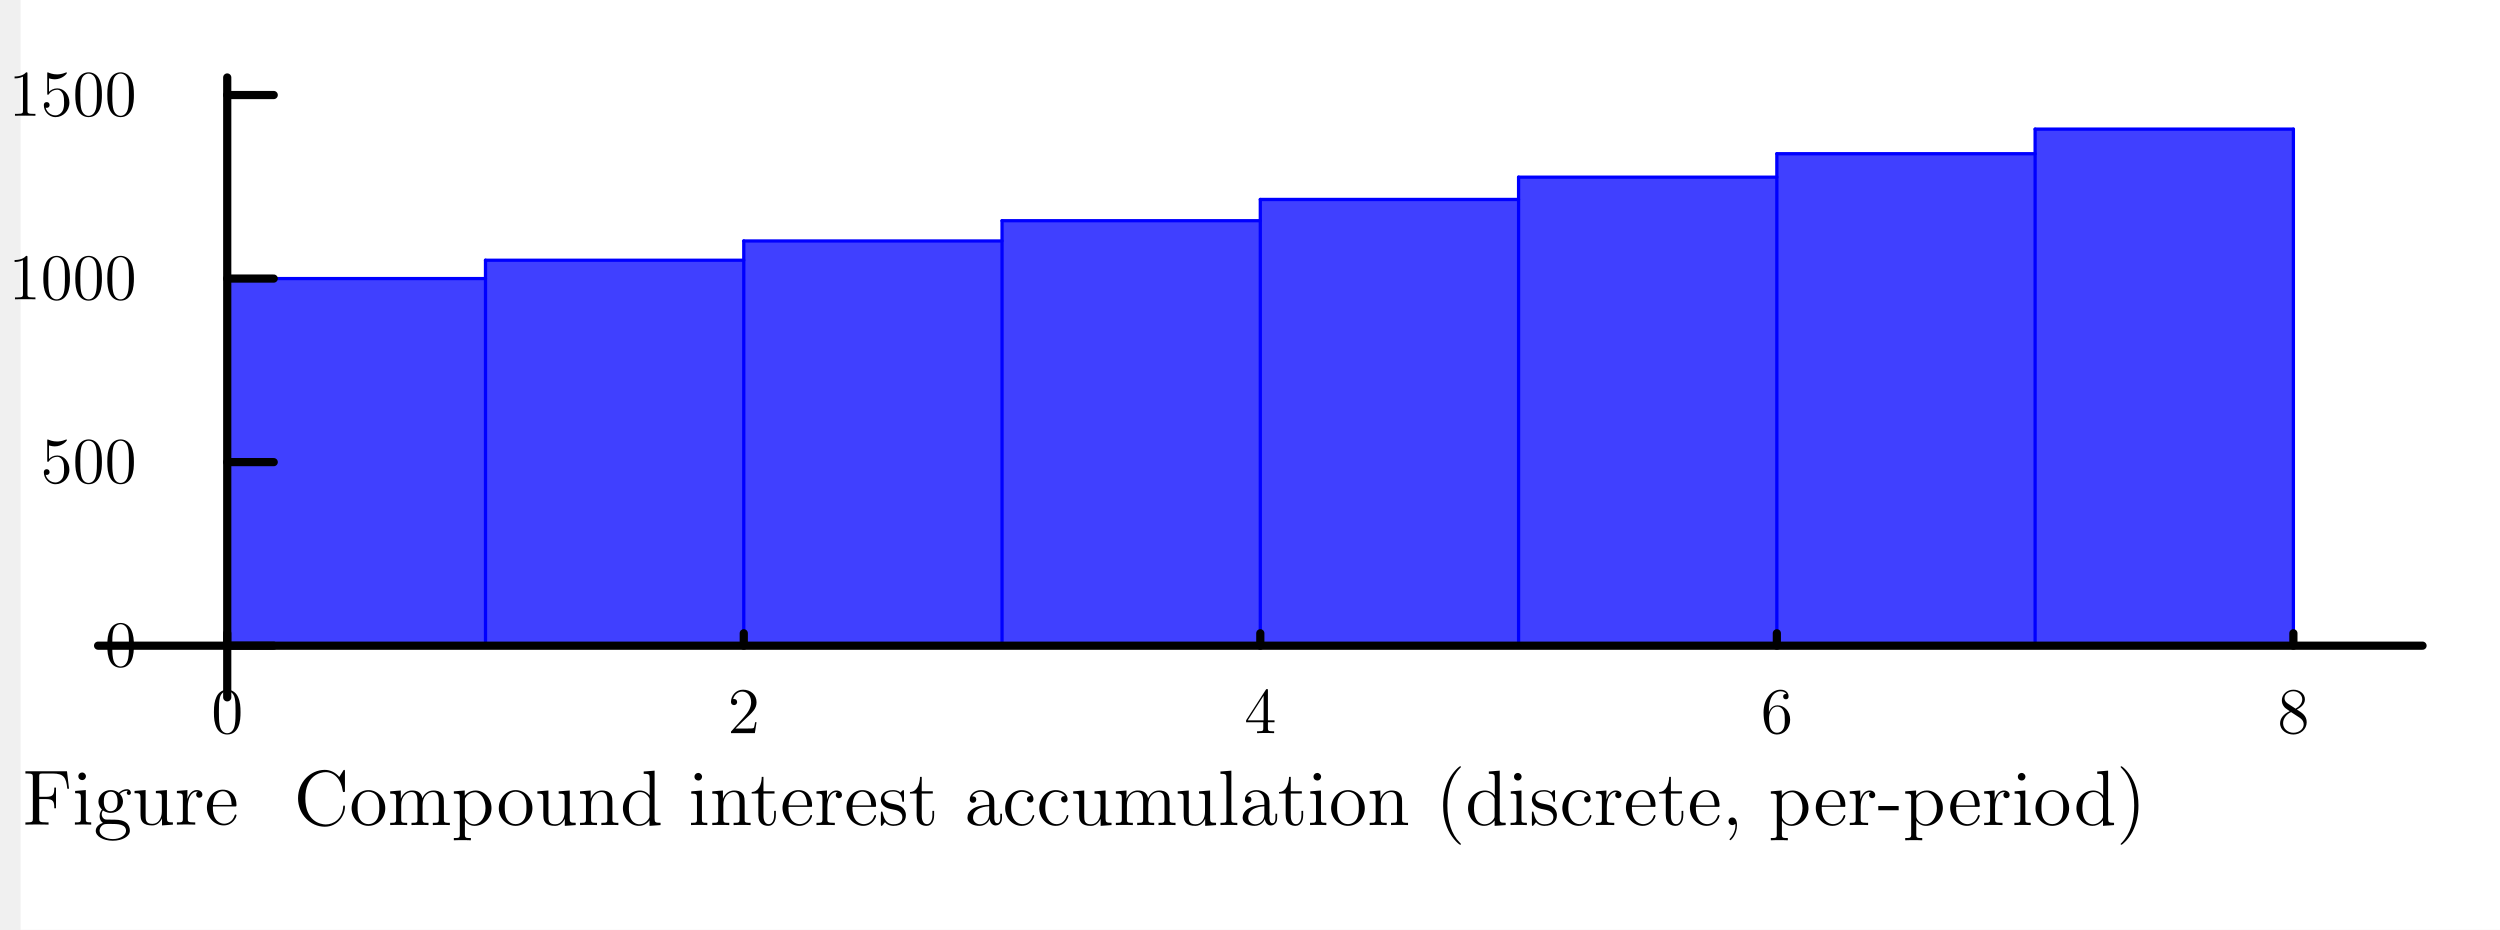
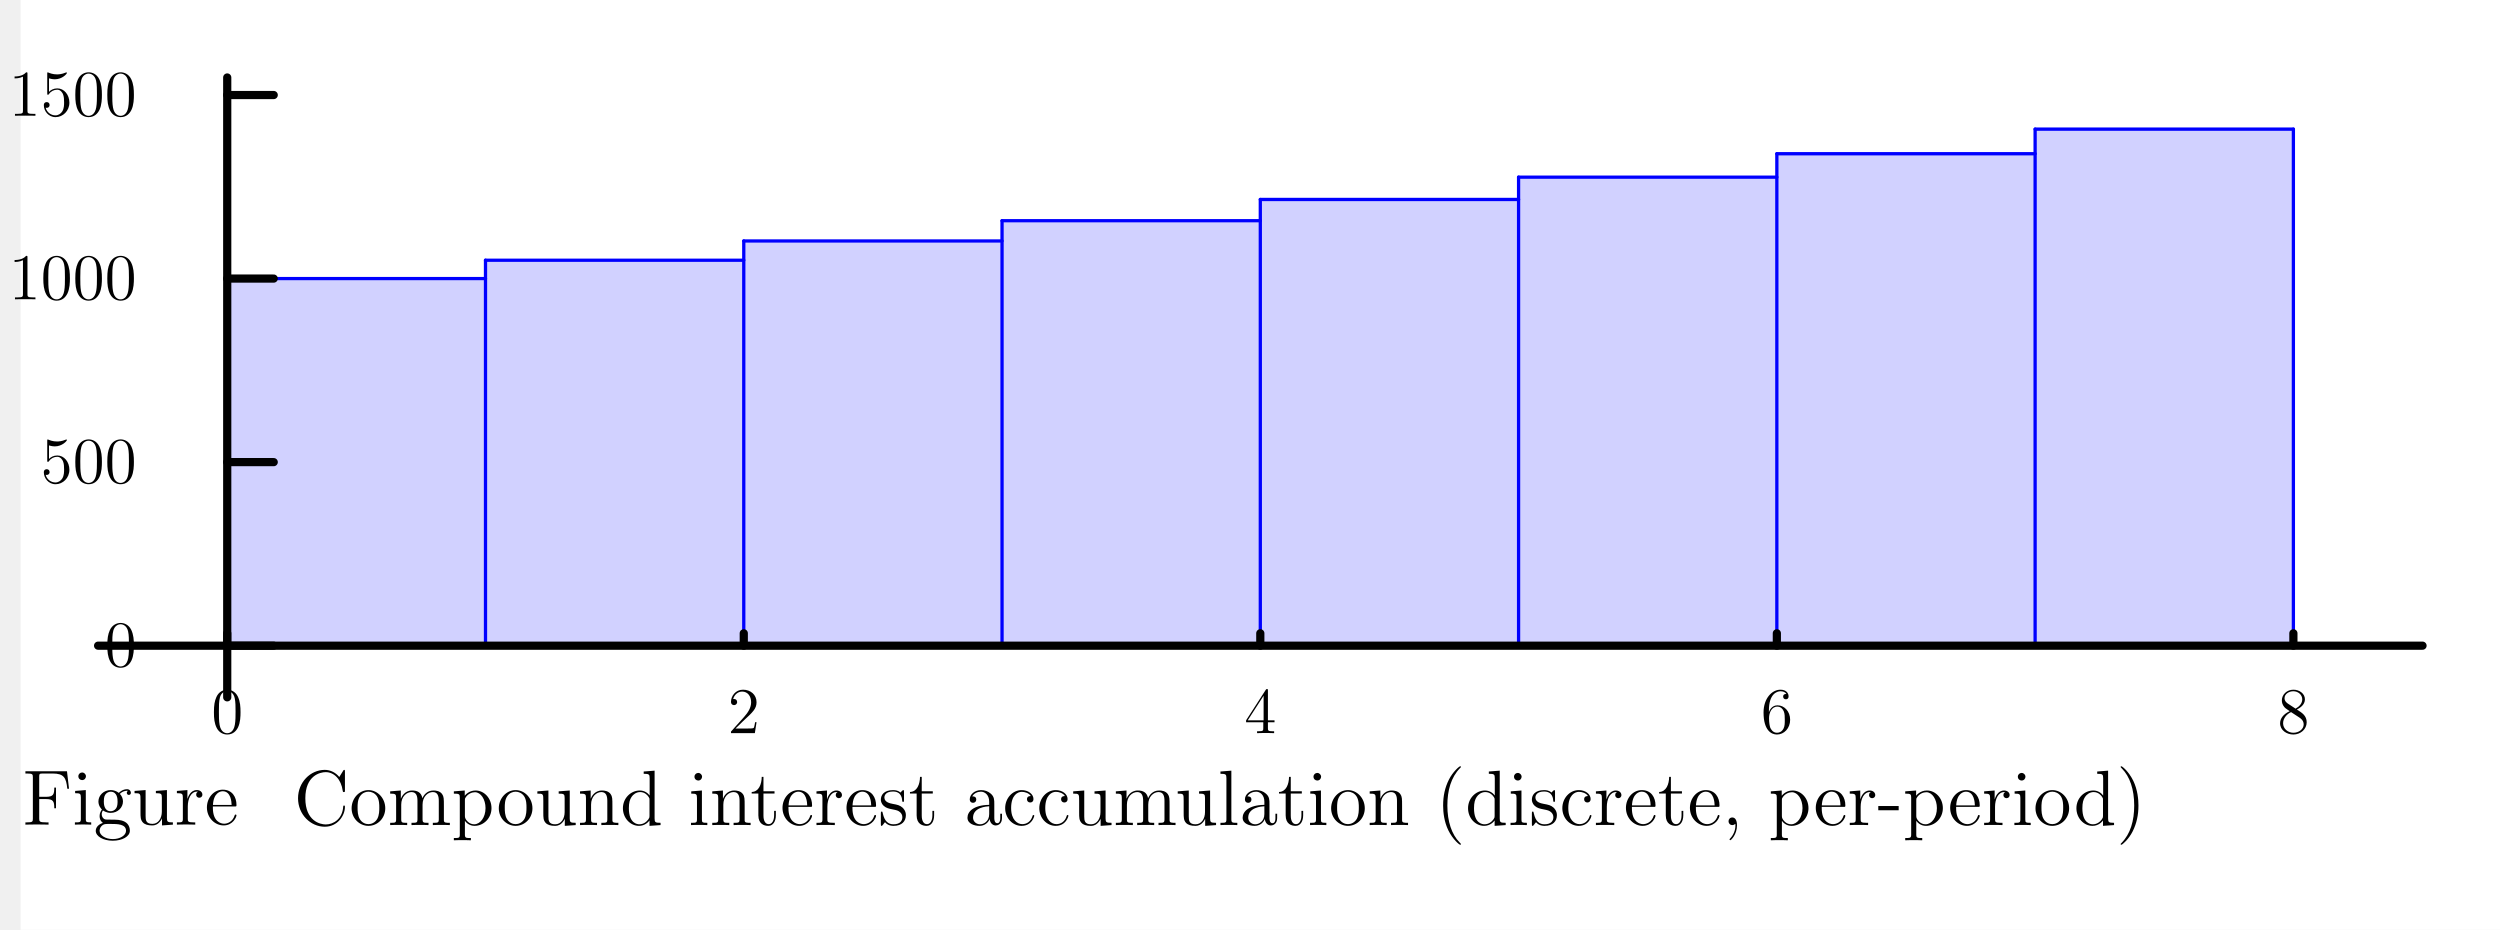
<svg xmlns="http://www.w3.org/2000/svg" xmlns:xlink="http://www.w3.org/1999/xlink" version="1.1" width="457.313pt" height="170.079pt" viewBox="60.179 223.937 457.313 170.079">
  <defs>
    <path id="g0-40" d="M4.663 3.486C4.663 3.443 4.663 3.414 4.419 3.171C2.984 1.722 2.181-.646 2.181-3.572C2.181-6.355 2.855-8.751 4.519-10.444C4.663-10.573 4.663-10.602 4.663-10.645C4.663-10.731 4.591-10.76 4.533-10.76C4.347-10.76 3.171-9.727 2.468-8.321C1.736-6.872 1.406-5.337 1.406-3.572C1.406-2.295 1.607-.588 2.353 .947C3.199 2.668 4.376 3.601 4.533 3.601C4.591 3.601 4.663 3.572 4.663 3.486Z" />
    <path id="g0-41" d="M4.046-3.572C4.046-4.663 3.902-6.441 3.099-8.106C2.252-9.827 1.076-10.76 .918-10.76C.861-10.76 .789-10.731 .789-10.645C.789-10.602 .789-10.573 1.033-10.329C2.468-8.88 3.271-6.513 3.271-3.587C3.271-.803 2.597 1.592 .933 3.285C.789 3.414 .789 3.443 .789 3.486C.789 3.572 .861 3.601 .918 3.601C1.105 3.601 2.281 2.568 2.984 1.162C3.716-.301 4.046-1.851 4.046-3.572Z" />
    <path id="g0-44" d="M2.798 .057C2.798-.832 2.496-1.392 1.937-1.392C1.521-1.392 1.248-1.076 1.248-.703C1.248-.316 1.521 0 1.951 0C2.166 0 2.324-.1 2.41-.172C2.453-.215 2.468-.215 2.482-.215C2.511-.215 2.511-.014 2.511 .057C2.511 .976 2.138 1.836 1.506 2.496C1.449 2.539 1.435 2.568 1.435 2.625C1.435 2.697 1.506 2.769 1.578 2.769C1.707 2.769 2.798 1.707 2.798 .057Z" />
    <path id="g0-45" d="M3.888-2.711V-3.486H.158V-2.711H3.888Z" />
    <path id="g0-48" d="M6.427-4.591C6.427-5.782 6.355-6.944 5.839-8.034C5.251-9.225 4.218-9.54 3.515-9.54C2.683-9.54 1.664-9.124 1.133-7.933C.732-7.03 .588-6.14 .588-4.591C.588-3.199 .689-2.152 1.205-1.133C1.765-.043 2.754 .301 3.5 .301C4.749 .301 5.466-.445 5.882-1.277C6.398-2.353 6.427-3.759 6.427-4.591ZM3.5 .014C3.041 .014 2.109-.244 1.836-1.808C1.679-2.668 1.679-3.759 1.679-4.763C1.679-5.939 1.679-7.001 1.908-7.847C2.152-8.809 2.884-9.253 3.5-9.253C4.046-9.253 4.878-8.923 5.15-7.69C5.337-6.872 5.337-5.738 5.337-4.763C5.337-3.802 5.337-2.711 5.179-1.836C4.906-.258 4.003 .014 3.5 .014Z" />
    <path id="g0-49" d="M4.132-9.196C4.132-9.526 4.132-9.54 3.845-9.54C3.5-9.153 2.783-8.622 1.306-8.622V-8.206C1.635-8.206 2.353-8.206 3.142-8.579V-1.105C3.142-.588 3.099-.416 1.836-.416H1.392V0C1.779-.029 3.171-.029 3.644-.029S5.495-.029 5.882 0V-.416H5.437C4.175-.416 4.132-.588 4.132-1.105V-9.196Z" />
    <path id="g0-50" d="M6.312-2.41H5.997C5.954-2.166 5.839-1.377 5.695-1.148C5.595-1.019 4.777-1.019 4.347-1.019H1.693C2.08-1.349 2.955-2.267 3.328-2.611C5.509-4.619 6.312-5.365 6.312-6.786C6.312-8.436 5.007-9.54 3.343-9.54S.703-8.12 .703-6.886C.703-6.155 1.334-6.155 1.377-6.155C1.679-6.155 2.052-6.37 2.052-6.829C2.052-7.23 1.779-7.503 1.377-7.503C1.248-7.503 1.219-7.503 1.176-7.489C1.449-8.464 2.224-9.124 3.156-9.124C4.376-9.124 5.122-8.106 5.122-6.786C5.122-5.566 4.419-4.505 3.601-3.587L.703-.344V0H5.939L6.312-2.41Z" />
    <path id="g0-52" d="M5.179-9.339C5.179-9.612 5.179-9.684 4.978-9.684C4.863-9.684 4.82-9.684 4.706-9.512L.387-2.812V-2.396H4.16V-1.09C4.16-.56 4.132-.416 3.084-.416H2.798V0C3.127-.029 4.261-.029 4.663-.029S6.212-.029 6.542 0V-.416H6.255C5.222-.416 5.179-.56 5.179-1.09V-2.396H6.628V-2.812H5.179V-9.339ZM4.232-8.22V-2.812H.746L4.232-8.22Z" />
    <path id="g0-53" d="M1.836-8.22C2.453-8.02 2.955-8.005 3.113-8.005C4.734-8.005 5.767-9.196 5.767-9.397C5.767-9.454 5.738-9.526 5.652-9.526C5.624-9.526 5.595-9.526 5.466-9.468C4.663-9.124 3.974-9.081 3.601-9.081C2.654-9.081 1.98-9.368 1.707-9.483C1.607-9.526 1.578-9.526 1.564-9.526C1.449-9.526 1.449-9.44 1.449-9.21V-4.949C1.449-4.691 1.449-4.605 1.621-4.605C1.693-4.605 1.707-4.619 1.851-4.792C2.252-5.38 2.927-5.724 3.644-5.724C4.404-5.724 4.777-5.021 4.892-4.777C5.136-4.218 5.15-3.515 5.15-2.97S5.15-1.607 4.749-.961C4.433-.445 3.873-.086 3.242-.086C2.295-.086 1.363-.732 1.105-1.779C1.176-1.75 1.262-1.736 1.334-1.736C1.578-1.736 1.965-1.879 1.965-2.367C1.965-2.769 1.693-2.998 1.334-2.998C1.076-2.998 .703-2.869 .703-2.31C.703-1.09 1.679 .301 3.271 .301C4.892 .301 6.312-1.062 6.312-2.884C6.312-4.591 5.165-6.011 3.658-6.011C2.841-6.011 2.209-5.652 1.836-5.251V-8.22Z" />
    <path id="g0-54" d="M1.765-4.992C1.765-8.622 3.529-9.196 4.304-9.196C4.82-9.196 5.337-9.038 5.609-8.608C5.437-8.608 4.892-8.608 4.892-8.02C4.892-7.704 5.107-7.431 5.48-7.431C5.839-7.431 6.083-7.647 6.083-8.063C6.083-8.809 5.538-9.54 4.29-9.54C2.482-9.54 .588-7.69 .588-4.533C.588-.588 2.31 .301 3.529 .301C5.093 .301 6.427-1.062 6.427-2.927C6.427-4.835 5.093-6.111 3.658-6.111C2.381-6.111 1.908-5.007 1.765-4.605V-4.992ZM3.529-.086C2.625-.086 2.195-.889 2.066-1.191C1.937-1.564 1.793-2.267 1.793-3.271C1.793-4.404 2.31-5.825 3.601-5.825C4.39-5.825 4.806-5.294 5.021-4.806C5.251-4.275 5.251-3.558 5.251-2.941C5.251-2.209 5.251-1.564 4.978-1.019C4.619-.33 4.103-.086 3.529-.086Z" />
    <path id="g0-56" d="M4.275-5.179C4.992-5.566 6.04-6.226 6.04-7.431C6.04-8.679 4.835-9.54 3.515-9.54C2.095-9.54 .976-8.493 .976-7.187C.976-6.7 1.119-6.212 1.521-5.724C1.679-5.538 1.693-5.523 2.697-4.82C1.306-4.175 .588-3.214 .588-2.166C.588-.646 2.037 .301 3.5 .301C5.093 .301 6.427-.875 6.427-2.381C6.427-3.845 5.394-4.49 4.275-5.179ZM2.324-6.47C2.138-6.599 1.564-6.972 1.564-7.675C1.564-8.608 2.539-9.196 3.5-9.196C4.533-9.196 5.452-8.45 5.452-7.417C5.452-6.542 4.82-5.839 3.988-5.38L2.324-6.47ZM2.998-4.619L4.734-3.486C5.107-3.242 5.767-2.798 5.767-1.922C5.767-.832 4.663-.086 3.515-.086C2.295-.086 1.248-.976 1.248-2.166C1.248-3.285 2.066-4.189 2.998-4.619Z" />
    <path id="g0-67" d="M9.354-9.77C9.354-10.028 9.354-10.1 9.21-10.1C9.124-10.1 9.11-10.071 9.024-9.928L8.321-8.794C7.675-9.598 6.7-10.1 5.667-10.1C3.041-10.1 .775-7.833 .775-4.906C.775-1.937 3.07 .301 5.667 .301C8.02 .301 9.354-1.75 9.354-3.328C9.354-3.486 9.354-3.572 9.196-3.572C9.052-3.572 9.038-3.5 9.038-3.4C8.909-1.119 7.245-.115 5.853-.115C4.849-.115 2.109-.717 2.109-4.906C2.109-9.052 4.806-9.684 5.839-9.684C7.345-9.684 8.665-8.407 8.952-6.255C8.981-6.083 8.981-6.04 9.153-6.04C9.354-6.04 9.354-6.083 9.354-6.37V-9.77Z" />
    <path id="g0-70" d="M8.192-9.77H.588V-9.354H.875C1.908-9.354 1.951-9.21 1.951-8.679V-1.09C1.951-.56 1.908-.416 .875-.416H.588V0C.933-.029 2.209-.029 2.64-.029C3.142-.029 4.404-.029 4.82 0V-.416H4.39C3.142-.416 3.113-.588 3.113-1.105V-4.677H4.376C5.724-4.677 5.868-4.203 5.868-2.998H6.183V-6.771H5.868C5.868-5.566 5.724-5.093 4.376-5.093H3.113V-8.78C3.113-9.253 3.142-9.354 3.773-9.354H5.566C7.632-9.354 8.048-8.593 8.249-6.571H8.565L8.192-9.77Z" />
    <path id="g0-97" d="M5.538-3.83C5.538-4.605 5.538-5.179 4.906-5.738C4.404-6.198 3.759-6.398 3.127-6.398C1.951-6.398 1.047-5.624 1.047-4.691C1.047-4.275 1.32-4.074 1.65-4.074C1.994-4.074 2.238-4.318 2.238-4.663C2.238-5.251 1.722-5.251 1.506-5.251C1.836-5.853 2.525-6.111 3.099-6.111C3.759-6.111 4.605-5.566 4.605-4.275V-3.701C1.722-3.658 .631-2.453 .631-1.349C.631-.215 1.951 .143 2.826 .143C3.773 .143 4.419-.43 4.691-1.119C4.749-.445 5.193 .072 5.81 .072C6.111 .072 6.944-.129 6.944-1.277V-2.08H6.628V-1.277C6.628-.459 6.284-.344 6.083-.344C5.538-.344 5.538-1.105 5.538-1.32V-3.83ZM4.605-2.023C4.605-.617 3.558-.143 2.941-.143C2.238-.143 1.65-.66 1.65-1.349C1.65-3.242 4.089-3.414 4.605-3.443V-2.023Z" />
    <path id="g0-99" d="M5.193-5.308C5.021-5.308 4.49-5.308 4.49-4.72C4.49-4.376 4.734-4.132 5.079-4.132C5.409-4.132 5.681-4.333 5.681-4.749C5.681-5.71 4.677-6.398 3.515-6.398C1.836-6.398 .502-4.906 .502-3.099C.502-1.262 1.879 .143 3.5 .143C5.394 .143 5.825-1.578 5.825-1.707S5.724-1.836 5.681-1.836C5.552-1.836 5.538-1.793 5.495-1.621C5.179-.603 4.404-.172 3.63-.172C2.754-.172 1.592-.933 1.592-3.113C1.592-5.495 2.812-6.083 3.529-6.083C4.074-6.083 4.863-5.868 5.193-5.308Z" />
    <path id="g0-100" d="M4.304-9.798V-9.382C5.279-9.382 5.394-9.282 5.394-8.579V-5.409C5.093-5.825 4.476-6.327 3.601-6.327C1.937-6.327 .502-4.921 .502-3.084C.502-1.262 1.865 .143 3.443 .143C4.533 .143 5.165-.574 5.365-.846V.143L7.388 0V-.416C6.413-.416 6.298-.516 6.298-1.219V-9.956L4.304-9.798ZM5.365-1.679C5.365-1.42 5.365-1.377 5.165-1.062C4.82-.56 4.232-.143 3.515-.143C3.142-.143 1.592-.287 1.592-3.07C1.592-4.103 1.765-4.677 2.08-5.15C2.367-5.595 2.941-6.04 3.658-6.04C4.548-6.04 5.05-5.394 5.193-5.165C5.365-4.921 5.365-4.892 5.365-4.634V-1.679Z" />
    <path id="g0-101" d="M5.495-3.328C5.81-3.328 5.839-3.328 5.839-3.601C5.839-5.05 5.064-6.398 3.328-6.398C1.693-6.398 .43-4.921 .43-3.142C.43-1.248 1.894 .143 3.486 .143C5.193 .143 5.839-1.406 5.839-1.707C5.839-1.793 5.767-1.851 5.681-1.851C5.566-1.851 5.538-1.779 5.509-1.707C5.136-.502 4.175-.172 3.572-.172S1.521-.574 1.521-3.056V-3.328H5.495ZM1.535-3.601C1.65-5.853 2.912-6.111 3.314-6.111C4.849-6.111 4.935-4.089 4.949-3.601H1.535Z" />
    <path id="g0-103" d="M1.707-2.597C2.381-2.152 2.955-2.152 3.113-2.152C4.404-2.152 5.365-3.127 5.365-4.232C5.365-4.619 5.251-5.165 4.792-5.624C5.351-6.198 6.025-6.198 6.097-6.198C6.155-6.198 6.226-6.198 6.284-6.169C6.14-6.111 6.068-5.968 6.068-5.81C6.068-5.609 6.212-5.437 6.441-5.437C6.556-5.437 6.814-5.509 6.814-5.825C6.814-6.083 6.614-6.484 6.111-6.484C5.365-6.484 4.806-6.025 4.605-5.81C4.175-6.14 3.673-6.327 3.127-6.327C1.836-6.327 .875-5.351 .875-4.246C.875-3.429 1.377-2.898 1.521-2.769C1.349-2.554 1.09-2.138 1.09-1.578C1.09-.746 1.592-.387 1.707-.316C1.047-.129 .387 .387 .387 1.133C.387 2.123 1.736 2.941 3.5 2.941C5.208 2.941 6.628 2.181 6.628 1.105C6.628 .746 6.528-.1 5.667-.545C4.935-.918 4.218-.918 2.984-.918C2.109-.918 2.008-.918 1.75-1.191C1.607-1.334 1.478-1.607 1.478-1.908C1.478-2.152 1.564-2.396 1.707-2.597ZM3.127-2.453C1.865-2.453 1.865-3.902 1.865-4.232C1.865-4.49 1.865-5.079 2.109-5.466C2.381-5.882 2.812-6.025 3.113-6.025C4.376-6.025 4.376-4.576 4.376-4.246C4.376-3.988 4.376-3.4 4.132-3.013C3.859-2.597 3.429-2.453 3.127-2.453ZM3.515 2.64C2.138 2.64 1.09 1.937 1.09 1.119C1.09 1.004 1.119 .445 1.664 .072C1.98-.129 2.109-.129 3.113-.129C4.304-.129 5.925-.129 5.925 1.119C5.925 1.965 4.835 2.64 3.515 2.64Z" />
    <path id="g0-105" d="M2.496-8.837C2.496-9.21 2.195-9.54 1.793-9.54C1.42-9.54 1.105-9.239 1.105-8.852C1.105-8.421 1.449-8.149 1.793-8.149C2.238-8.149 2.496-8.522 2.496-8.837ZM.516-6.169V-5.753C1.435-5.753 1.564-5.667 1.564-4.964V-1.062C1.564-.416 1.406-.416 .473-.416V0C.875-.029 1.564-.029 1.98-.029C2.138-.029 2.97-.029 3.457 0V-.416C2.525-.416 2.468-.488 2.468-1.047V-6.327L.516-6.169Z" />
    <path id="g0-108" d="M2.468-9.956L.473-9.798V-9.382C1.449-9.382 1.564-9.282 1.564-8.579V-1.062C1.564-.416 1.406-.416 .473-.416V0C.875-.029 1.578-.029 2.008-.029S3.156-.029 3.558 0V-.416C2.64-.416 2.468-.416 2.468-1.062V-9.956Z" />
    <path id="g0-109" d="M10.286-3.486C10.286-4.82 10.286-5.222 9.956-5.681C9.54-6.241 8.866-6.327 8.378-6.327C7.187-6.327 6.585-5.466 6.355-4.906C6.155-6.011 5.38-6.327 4.476-6.327C3.084-6.327 2.539-5.136 2.425-4.849H2.41V-6.327L.459-6.169V-5.753C1.435-5.753 1.549-5.652 1.549-4.949V-1.062C1.549-.416 1.392-.416 .459-.416V0C.832-.029 1.607-.029 2.008-.029C2.425-.029 3.199-.029 3.572 0V-.416C2.654-.416 2.482-.416 2.482-1.062V-3.73C2.482-5.236 3.472-6.04 4.361-6.04S5.452-5.308 5.452-4.433V-1.062C5.452-.416 5.294-.416 4.361-.416V0C4.734-.029 5.509-.029 5.911-.029C6.327-.029 7.101-.029 7.474 0V-.416C6.556-.416 6.384-.416 6.384-1.062V-3.73C6.384-5.236 7.374-6.04 8.263-6.04S9.354-5.308 9.354-4.433V-1.062C9.354-.416 9.196-.416 8.263-.416V0C8.636-.029 9.411-.029 9.813-.029C10.229-.029 11.004-.029 11.377 0V-.416C10.659-.416 10.301-.416 10.286-.846V-3.486Z" />
    <path id="g0-110" d="M6.384-3.486C6.384-4.82 6.384-5.222 6.054-5.681C5.638-6.241 4.964-6.327 4.476-6.327C3.084-6.327 2.539-5.136 2.425-4.849H2.41V-6.327L.459-6.169V-5.753C1.435-5.753 1.549-5.652 1.549-4.949V-1.062C1.549-.416 1.392-.416 .459-.416V0C.832-.029 1.607-.029 2.008-.029C2.425-.029 3.199-.029 3.572 0V-.416C2.654-.416 2.482-.416 2.482-1.062V-3.73C2.482-5.236 3.472-6.04 4.361-6.04S5.452-5.308 5.452-4.433V-1.062C5.452-.416 5.294-.416 4.361-.416V0C4.734-.029 5.509-.029 5.911-.029C6.327-.029 7.101-.029 7.474 0V-.416C6.757-.416 6.398-.416 6.384-.846V-3.486Z" />
    <path id="g0-111" d="M6.585-3.07C6.585-4.921 5.179-6.398 3.515-6.398C1.793-6.398 .43-4.878 .43-3.07C.43-1.234 1.865 .143 3.5 .143C5.193 .143 6.585-1.262 6.585-3.07ZM3.515-.172C2.984-.172 2.338-.402 1.922-1.105C1.535-1.75 1.521-2.597 1.521-3.199C1.521-3.744 1.521-4.619 1.965-5.265C2.367-5.882 2.998-6.111 3.5-6.111C4.06-6.111 4.663-5.853 5.05-5.294C5.495-4.634 5.495-3.73 5.495-3.199C5.495-2.697 5.495-1.808 5.122-1.133C4.72-.445 4.06-.172 3.515-.172Z" />
    <path id="g0-112" d="M3.515 2.367C2.597 2.367 2.425 2.367 2.425 1.722V-.775C2.683-.416 3.271 .143 4.189 .143C5.839 .143 7.288-1.248 7.288-3.099C7.288-4.921 5.939-6.327 4.376-6.327C3.113-6.327 2.439-5.423 2.396-5.365V-6.327L.402-6.169V-5.753C1.406-5.753 1.492-5.652 1.492-5.021V1.722C1.492 2.367 1.334 2.367 .402 2.367V2.783C.775 2.754 1.549 2.754 1.951 2.754C2.367 2.754 3.142 2.754 3.515 2.783V2.367ZM2.425-4.576C2.425-4.849 2.425-4.863 2.582-5.093C3.013-5.738 3.716-6.011 4.261-6.011C5.337-6.011 6.198-4.706 6.198-3.099C6.198-1.392 5.222-.143 4.117-.143C3.673-.143 3.257-.33 2.97-.603C2.64-.933 2.425-1.219 2.425-1.621V-4.576Z" />
    <path id="g0-114" d="M2.396-3.343C2.396-4.734 2.97-6.04 4.074-6.04C4.189-6.04 4.218-6.04 4.275-6.025C4.16-5.968 3.931-5.882 3.931-5.495C3.931-5.079 4.261-4.921 4.49-4.921C4.777-4.921 5.064-5.107 5.064-5.495C5.064-5.925 4.677-6.327 4.06-6.327C2.841-6.327 2.425-5.007 2.338-4.734H2.324V-6.327L.402-6.169V-5.753C1.377-5.753 1.492-5.652 1.492-4.949V-1.062C1.492-.416 1.334-.416 .402-.416V0C.803-.029 1.592-.029 2.023-.029C2.41-.029 3.429-.029 3.759 0V-.416H3.472C2.425-.416 2.396-.574 2.396-1.09V-3.343Z" />
    <path id="g0-115" d="M4.706-6.068C4.706-6.327 4.706-6.398 4.562-6.398C4.447-6.398 4.175-6.083 4.074-5.954C3.63-6.312 3.185-6.398 2.726-6.398C.99-6.398 .473-5.452 .473-4.663C.473-4.505 .473-4.003 1.019-3.5C1.478-3.099 1.965-2.998 2.625-2.869C3.414-2.711 3.601-2.668 3.96-2.381C4.218-2.166 4.404-1.851 4.404-1.449C4.404-.832 4.046-.143 2.783-.143C1.836-.143 1.148-.689 .832-2.123C.775-2.381 .775-2.396 .76-2.41C.732-2.468 .674-2.468 .631-2.468C.473-2.468 .473-2.396 .473-2.138V-.187C.473 .072 .473 .143 .617 .143C.689 .143 .703 .129 .947-.172C1.019-.273 1.019-.301 1.234-.531C1.779 .143 2.554 .143 2.798 .143C4.304 .143 5.05-.689 5.05-1.822C5.05-2.597 4.576-3.056 4.447-3.185C3.931-3.63 3.544-3.716 2.597-3.888C2.166-3.974 1.119-4.175 1.119-5.036C1.119-5.48 1.42-6.14 2.711-6.14C4.275-6.14 4.361-4.806 4.39-4.361C4.404-4.246 4.505-4.246 4.548-4.246C4.706-4.246 4.706-4.318 4.706-4.576V-6.068Z" />
    <path id="g0-116" d="M2.41-5.767H4.433V-6.183H2.41V-8.823H2.095C2.08-7.474 1.564-6.097 .258-6.054V-5.767H1.478V-1.779C1.478-.187 2.539 .143 3.3 .143C4.203 .143 4.677-.746 4.677-1.779V-2.597H4.361V-1.808C4.361-.775 3.945-.172 3.386-.172C2.41-.172 2.41-1.506 2.41-1.75V-5.767Z" />
    <path id="g0-117" d="M4.361-6.169V-5.753C5.337-5.753 5.452-5.652 5.452-4.949V-2.381C5.452-1.162 4.806-.143 3.73-.143C2.554-.143 2.482-.818 2.482-1.578V-6.327L.459-6.169V-5.753C1.549-5.753 1.549-5.71 1.549-4.433V-2.281C1.549-1.392 1.549-.875 1.98-.402C2.324-.029 2.912 .143 3.644 .143C3.888 .143 4.347 .143 4.835-.273C5.251-.603 5.48-1.148 5.48-1.148V.143L7.474 0V-.416C6.499-.416 6.384-.516 6.384-1.219V-6.327L4.361-6.169Z" />
    <use id="g1-48" xlink:href="#g0-48" transform="scale(.833334)" />
    <use id="g1-49" xlink:href="#g0-49" transform="scale(.833334)" />
    <use id="g1-50" xlink:href="#g0-50" transform="scale(.833334)" />
    <use id="g1-52" xlink:href="#g0-52" transform="scale(.833334)" />
    <use id="g1-53" xlink:href="#g0-53" transform="scale(.833334)" />
    <use id="g1-54" xlink:href="#g0-54" transform="scale(.833334)" />
    <use id="g1-56" xlink:href="#g0-56" transform="scale(.833334)" />
  </defs>
  <g id="page1">
    <g transform="translate(60.1793 223.937)scale(.996264)">
      <path d="M3.784 170.717H459.028V0H3.784V170.717Z" fill="#ffffff" />
    </g>
    <g transform="translate(60.1793 223.937)scale(.996264)">
-       <path d="M41.721 118.553H89.142V51.15H41.721V118.553Z" fill="#0000ff" opacity="0.75" />
-     </g>
-     <g transform="translate(60.1793 223.937)scale(.996264)">
-       <path d="M89.142 118.553H136.564V47.78H89.142V118.553Z" fill="#0000ff" opacity="0.75" />
-     </g>
-     <g transform="translate(60.1793 223.937)scale(.996264)">
-       <path d="M136.564 118.553H183.985V44.242H136.564V118.553Z" fill="#0000ff" opacity="0.75" />
-     </g>
-     <g transform="translate(60.1793 223.937)scale(.996264)">
-       <path d="M183.985 118.553H231.406V40.526H183.985V118.553Z" fill="#0000ff" opacity="0.75" />
-     </g>
-     <g transform="translate(60.1793 223.937)scale(.996264)">
-       <path d="M231.406 118.553H278.827V36.625H231.406V118.553Z" fill="#0000ff" opacity="0.75" />
-     </g>
-     <g transform="translate(60.1793 223.937)scale(.996264)">
-       <path d="M278.827 118.553H326.249V32.528H278.827V118.553Z" fill="#0000ff" opacity="0.75" />
-     </g>
-     <g transform="translate(60.1793 223.937)scale(.996264)">
-       <path d="M326.249 118.553H373.67V28.227H326.249V118.553Z" fill="#0000ff" opacity="0.75" />
-     </g>
-     <g transform="translate(60.1793 223.937)scale(.996264)">
-       <path d="M373.67 118.553H421.091V23.711H373.67V118.553Z" fill="#0000ff" opacity="0.75" />
+       <path d="M41.721 118.553H89.142V51.15H41.721V118.553Z" fill="#0000ff" opacity="0.18" />
+     </g>
+     <g transform="translate(60.1793 223.937)scale(.996264)">
+       <path d="M89.142 118.553H136.564V47.78H89.142V118.553Z" fill="#0000ff" opacity="0.18" />
+     </g>
+     <g transform="translate(60.1793 223.937)scale(.996264)">
+       <path d="M136.564 118.553H183.985V44.242H136.564V118.553Z" fill="#0000ff" opacity="0.18" />
+     </g>
+     <g transform="translate(60.1793 223.937)scale(.996264)">
+       <path d="M183.985 118.553H231.406V40.526H183.985V118.553Z" fill="#0000ff" opacity="0.18" />
+     </g>
+     <g transform="translate(60.1793 223.937)scale(.996264)">
+       <path d="M231.406 118.553H278.827V36.625H231.406V118.553Z" fill="#0000ff" opacity="0.18" />
+     </g>
+     <g transform="translate(60.1793 223.937)scale(.996264)">
+       <path d="M278.827 118.553H326.249V32.528H278.827V118.553Z" fill="#0000ff" opacity="0.18" />
+     </g>
+     <g transform="translate(60.1793 223.937)scale(.996264)">
+       <path d="M326.249 118.553H373.67V28.227H326.249V118.553Z" fill="#0000ff" opacity="0.18" />
+     </g>
+     <g transform="translate(60.1793 223.937)scale(.996264)">
+       <path d="M373.67 118.553H421.091V23.711H373.67V118.553Z" fill="#0000ff" opacity="0.18" />
    </g>
    <g transform="translate(60.1793 223.937)scale(.996264)">
      <path d="M41.721 118.553V51.15" fill="none" stroke="#0000ff" stroke-linecap="round" stroke-linejoin="round" stroke-miterlimit="10.037" stroke-width="0.602" />
    </g>
    <g transform="translate(60.1793 223.937)scale(.996264)">
      <path d="M89.142 118.553V47.78" fill="none" stroke="#0000ff" stroke-linecap="round" stroke-linejoin="round" stroke-miterlimit="10.037" stroke-width="0.602" />
    </g>
    <g transform="translate(60.1793 223.937)scale(.996264)">
      <path d="M136.564 118.553V44.242" fill="none" stroke="#0000ff" stroke-linecap="round" stroke-linejoin="round" stroke-miterlimit="10.037" stroke-width="0.602" />
    </g>
    <g transform="translate(60.1793 223.937)scale(.996264)">
      <path d="M183.985 118.553V40.526" fill="none" stroke="#0000ff" stroke-linecap="round" stroke-linejoin="round" stroke-miterlimit="10.037" stroke-width="0.602" />
    </g>
    <g transform="translate(60.1793 223.937)scale(.996264)">
      <path d="M231.406 118.553V36.625" fill="none" stroke="#0000ff" stroke-linecap="round" stroke-linejoin="round" stroke-miterlimit="10.037" stroke-width="0.602" />
    </g>
    <g transform="translate(60.1793 223.937)scale(.996264)">
      <path d="M278.827 118.553V32.528" fill="none" stroke="#0000ff" stroke-linecap="round" stroke-linejoin="round" stroke-miterlimit="10.037" stroke-width="0.602" />
    </g>
    <g transform="translate(60.1793 223.937)scale(.996264)">
      <path d="M326.249 118.553V28.227" fill="none" stroke="#0000ff" stroke-linecap="round" stroke-linejoin="round" stroke-miterlimit="10.037" stroke-width="0.602" />
    </g>
    <g transform="translate(60.1793 223.937)scale(.996264)">
      <path d="M373.67 118.553V23.711" fill="none" stroke="#0000ff" stroke-linecap="round" stroke-linejoin="round" stroke-miterlimit="10.037" stroke-width="0.602" />
    </g>
    <g transform="translate(60.1793 223.937)scale(.996264)">
      <path d="M421.091 118.553V23.711" fill="none" stroke="#0000ff" stroke-linecap="round" stroke-linejoin="round" stroke-miterlimit="10.037" stroke-width="0.602" />
    </g>
    <g transform="translate(60.1793 223.937)scale(.996264)">
      <path d="M41.721 51.15H89.142" fill="none" stroke="#0000ff" stroke-linecap="round" stroke-linejoin="round" stroke-miterlimit="10.037" stroke-width="0.602" />
    </g>
    <g transform="translate(60.1793 223.937)scale(.996264)">
      <path d="M89.142 47.78H136.564" fill="none" stroke="#0000ff" stroke-linecap="round" stroke-linejoin="round" stroke-miterlimit="10.037" stroke-width="0.602" />
    </g>
    <g transform="translate(60.1793 223.937)scale(.996264)">
      <path d="M136.564 44.242H183.985" fill="none" stroke="#0000ff" stroke-linecap="round" stroke-linejoin="round" stroke-miterlimit="10.037" stroke-width="0.602" />
    </g>
    <g transform="translate(60.1793 223.937)scale(.996264)">
      <path d="M183.985 40.526H231.406" fill="none" stroke="#0000ff" stroke-linecap="round" stroke-linejoin="round" stroke-miterlimit="10.037" stroke-width="0.602" />
    </g>
    <g transform="translate(60.1793 223.937)scale(.996264)">
      <path d="M231.406 36.625H278.827" fill="none" stroke="#0000ff" stroke-linecap="round" stroke-linejoin="round" stroke-miterlimit="10.037" stroke-width="0.602" />
    </g>
    <g transform="translate(60.1793 223.937)scale(.996264)">
      <path d="M278.827 32.528H326.249" fill="none" stroke="#0000ff" stroke-linecap="round" stroke-linejoin="round" stroke-miterlimit="10.037" stroke-width="0.602" />
    </g>
    <g transform="translate(60.1793 223.937)scale(.996264)">
      <path d="M326.249 28.227H373.67" fill="none" stroke="#0000ff" stroke-linecap="round" stroke-linejoin="round" stroke-miterlimit="10.037" stroke-width="0.602" />
    </g>
    <g transform="translate(60.1793 223.937)scale(.996264)">
      <path d="M373.67 23.711H421.091" fill="none" stroke="#0000ff" stroke-linecap="round" stroke-linejoin="round" stroke-miterlimit="10.037" stroke-width="0.602" />
    </g>
    <g transform="translate(60.1793 223.937)scale(.996264)">
      <path d="M41.721 128.037V14.226" fill="none" stroke="#000000" stroke-linecap="round" stroke-linejoin="round" stroke-miterlimit="10.037" stroke-width="1.506" />
    </g>
    <g transform="translate(60.1793 223.937)scale(.996264)">
      <path d="M41.721 118.553H50.257" fill="none" stroke="#000000" stroke-linecap="round" stroke-linejoin="round" stroke-miterlimit="10.037" stroke-width="1.506" />
    </g>
    <use x="79.318" y="345.839" xlink:href="#g1-48" />
    <g transform="translate(60.1793 223.937)scale(.996264)">
      <path d="M41.721 84.852H50.257" fill="none" stroke="#000000" stroke-linecap="round" stroke-linejoin="round" stroke-miterlimit="10.037" stroke-width="1.506" />
    </g>
    <use x="67.612" y="312.264" xlink:href="#g1-53" />
    <use x="73.465" y="312.264" xlink:href="#g1-48" />
    <use x="79.318" y="312.264" xlink:href="#g1-48" />
    <g transform="translate(60.1793 223.937)scale(.996264)">
      <path d="M41.721 51.15H50.257" fill="none" stroke="#000000" stroke-linecap="round" stroke-linejoin="round" stroke-miterlimit="10.037" stroke-width="1.506" />
    </g>
    <use x="61.759" y="278.688" xlink:href="#g1-49" />
    <use x="67.612" y="278.688" xlink:href="#g1-48" />
    <use x="73.465" y="278.688" xlink:href="#g1-48" />
    <use x="79.318" y="278.688" xlink:href="#g1-48" />
    <g transform="translate(60.1793 223.937)scale(.996264)">
      <path d="M41.721 17.449H50.257" fill="none" stroke="#000000" stroke-linecap="round" stroke-linejoin="round" stroke-miterlimit="10.037" stroke-width="1.506" />
    </g>
    <use x="61.759" y="245.113" xlink:href="#g1-49" />
    <use x="67.612" y="245.113" xlink:href="#g1-53" />
    <use x="73.465" y="245.113" xlink:href="#g1-48" />
    <use x="79.318" y="245.113" xlink:href="#g1-48" />
    <g transform="translate(60.1793 223.937)scale(.996264)">
      <path d="M18.01 118.553H444.802" fill="none" stroke="#000000" stroke-linecap="round" stroke-linejoin="round" stroke-miterlimit="10.037" stroke-width="1.506" />
    </g>
    <g transform="translate(60.1793 223.937)scale(.996264)">
      <path d="M41.721 118.553V116.277" fill="none" stroke="#000000" stroke-linecap="round" stroke-linejoin="round" stroke-miterlimit="10.037" stroke-width="1.506" />
    </g>
    <use x="98.822" y="358.049" xlink:href="#g1-48" />
    <g transform="translate(60.1793 223.937)scale(.996264)">
      <path d="M136.564 118.553V116.277" fill="none" stroke="#000000" stroke-linecap="round" stroke-linejoin="round" stroke-miterlimit="10.037" stroke-width="1.506" />
    </g>
    <use x="193.31" y="358.049" xlink:href="#g1-50" />
    <g transform="translate(60.1793 223.937)scale(.996264)">
      <path d="M231.406 118.553V116.277" fill="none" stroke="#000000" stroke-linecap="round" stroke-linejoin="round" stroke-miterlimit="10.037" stroke-width="1.506" />
    </g>
    <use x="287.798" y="358.049" xlink:href="#g1-52" />
    <g transform="translate(60.1793 223.937)scale(.996264)">
      <path d="M326.249 118.553V116.277" fill="none" stroke="#000000" stroke-linecap="round" stroke-linejoin="round" stroke-miterlimit="10.037" stroke-width="1.506" />
    </g>
    <use x="382.286" y="358.049" xlink:href="#g1-54" />
    <g transform="translate(60.1793 223.937)scale(.996264)">
      <path d="M421.091 118.553V116.277" fill="none" stroke="#000000" stroke-linecap="round" stroke-linejoin="round" stroke-miterlimit="10.037" stroke-width="1.506" />
    </g>
    <use x="476.774" y="358.049" xlink:href="#g1-56" />
    <use x="64.239" y="374.786" xlink:href="#g0-70" />
    <use x="73.406" y="374.786" xlink:href="#g0-105" />
    <use x="77.308" y="374.786" xlink:href="#g0-103" />
    <use x="84.332" y="374.786" xlink:href="#g0-117" />
    <use x="92.136" y="374.786" xlink:href="#g0-114" />
    <use x="97.598" y="374.786" xlink:href="#g0-101" />
    <use x="113.923" y="374.865" xlink:href="#g0-67" />
    <use x="124.068" y="374.865" xlink:href="#g0-111" />
    <use x="131.091" y="374.865" xlink:href="#g0-109" />
    <use x="142.797" y="374.865" xlink:href="#g0-112" />
    <use x="150.992" y="374.865" xlink:href="#g0-111" />
    <use x="158.015" y="374.865" xlink:href="#g0-117" />
    <use x="165.819" y="374.865" xlink:href="#g0-110" />
    <use x="173.623" y="374.865" xlink:href="#g0-100" />
    <use x="186.109" y="374.865" xlink:href="#g0-105" />
    <use x="190.011" y="374.865" xlink:href="#g0-110" />
    <use x="197.425" y="374.865" xlink:href="#g0-116" />
    <use x="202.888" y="374.865" xlink:href="#g0-101" />
    <use x="209.131" y="374.865" xlink:href="#g0-114" />
    <use x="214.594" y="374.865" xlink:href="#g0-101" />
    <use x="220.837" y="374.865" xlink:href="#g0-115" />
    <use x="226.378" y="374.865" xlink:href="#g0-116" />
    <use x="236.523" y="374.865" xlink:href="#g0-97" />
    <use x="243.547" y="374.865" xlink:href="#g0-99" />
    <use x="249.79" y="374.865" xlink:href="#g0-99" />
    <use x="256.033" y="374.865" xlink:href="#g0-117" />
    <use x="263.837" y="374.865" xlink:href="#g0-109" />
    <use x="275.153" y="374.865" xlink:href="#g0-117" />
    <use x="282.957" y="374.865" xlink:href="#g0-108" />
    <use x="286.859" y="374.865" xlink:href="#g0-97" />
    <use x="293.882" y="374.865" xlink:href="#g0-116" />
    <use x="299.345" y="374.865" xlink:href="#g0-105" />
    <use x="303.247" y="374.865" xlink:href="#g0-111" />
    <use x="310.271" y="374.865" xlink:href="#g0-110" />
    <use x="322.757" y="374.865" xlink:href="#g0-40" />
    <use x="328.22" y="374.865" xlink:href="#g0-100" />
    <use x="336.024" y="374.865" xlink:href="#g0-105" />
    <use x="339.926" y="374.865" xlink:href="#g0-115" />
    <use x="345.467" y="374.865" xlink:href="#g0-99" />
    <use x="351.71" y="374.865" xlink:href="#g0-114" />
    <use x="357.173" y="374.865" xlink:href="#g0-101" />
    <use x="363.416" y="374.865" xlink:href="#g0-116" />
    <use x="368.879" y="374.865" xlink:href="#g0-101" />
    <use x="375.122" y="374.865" xlink:href="#g0-44" />
    <use x="383.706" y="374.865" xlink:href="#g0-112" />
    <use x="391.9" y="374.865" xlink:href="#g0-101" />
    <use x="398.144" y="374.865" xlink:href="#g0-114" />
    <use x="403.606" y="374.865" xlink:href="#g0-45" />
    <use x="408.289" y="374.865" xlink:href="#g0-112" />
    <use x="416.483" y="374.865" xlink:href="#g0-101" />
    <use x="422.726" y="374.865" xlink:href="#g0-114" />
    <use x="428.189" y="374.865" xlink:href="#g0-105" />
    <use x="432.091" y="374.865" xlink:href="#g0-111" />
    <use x="439.505" y="374.865" xlink:href="#g0-100" />
    <use x="447.309" y="374.865" xlink:href="#g0-41" />
  </g>
</svg>
